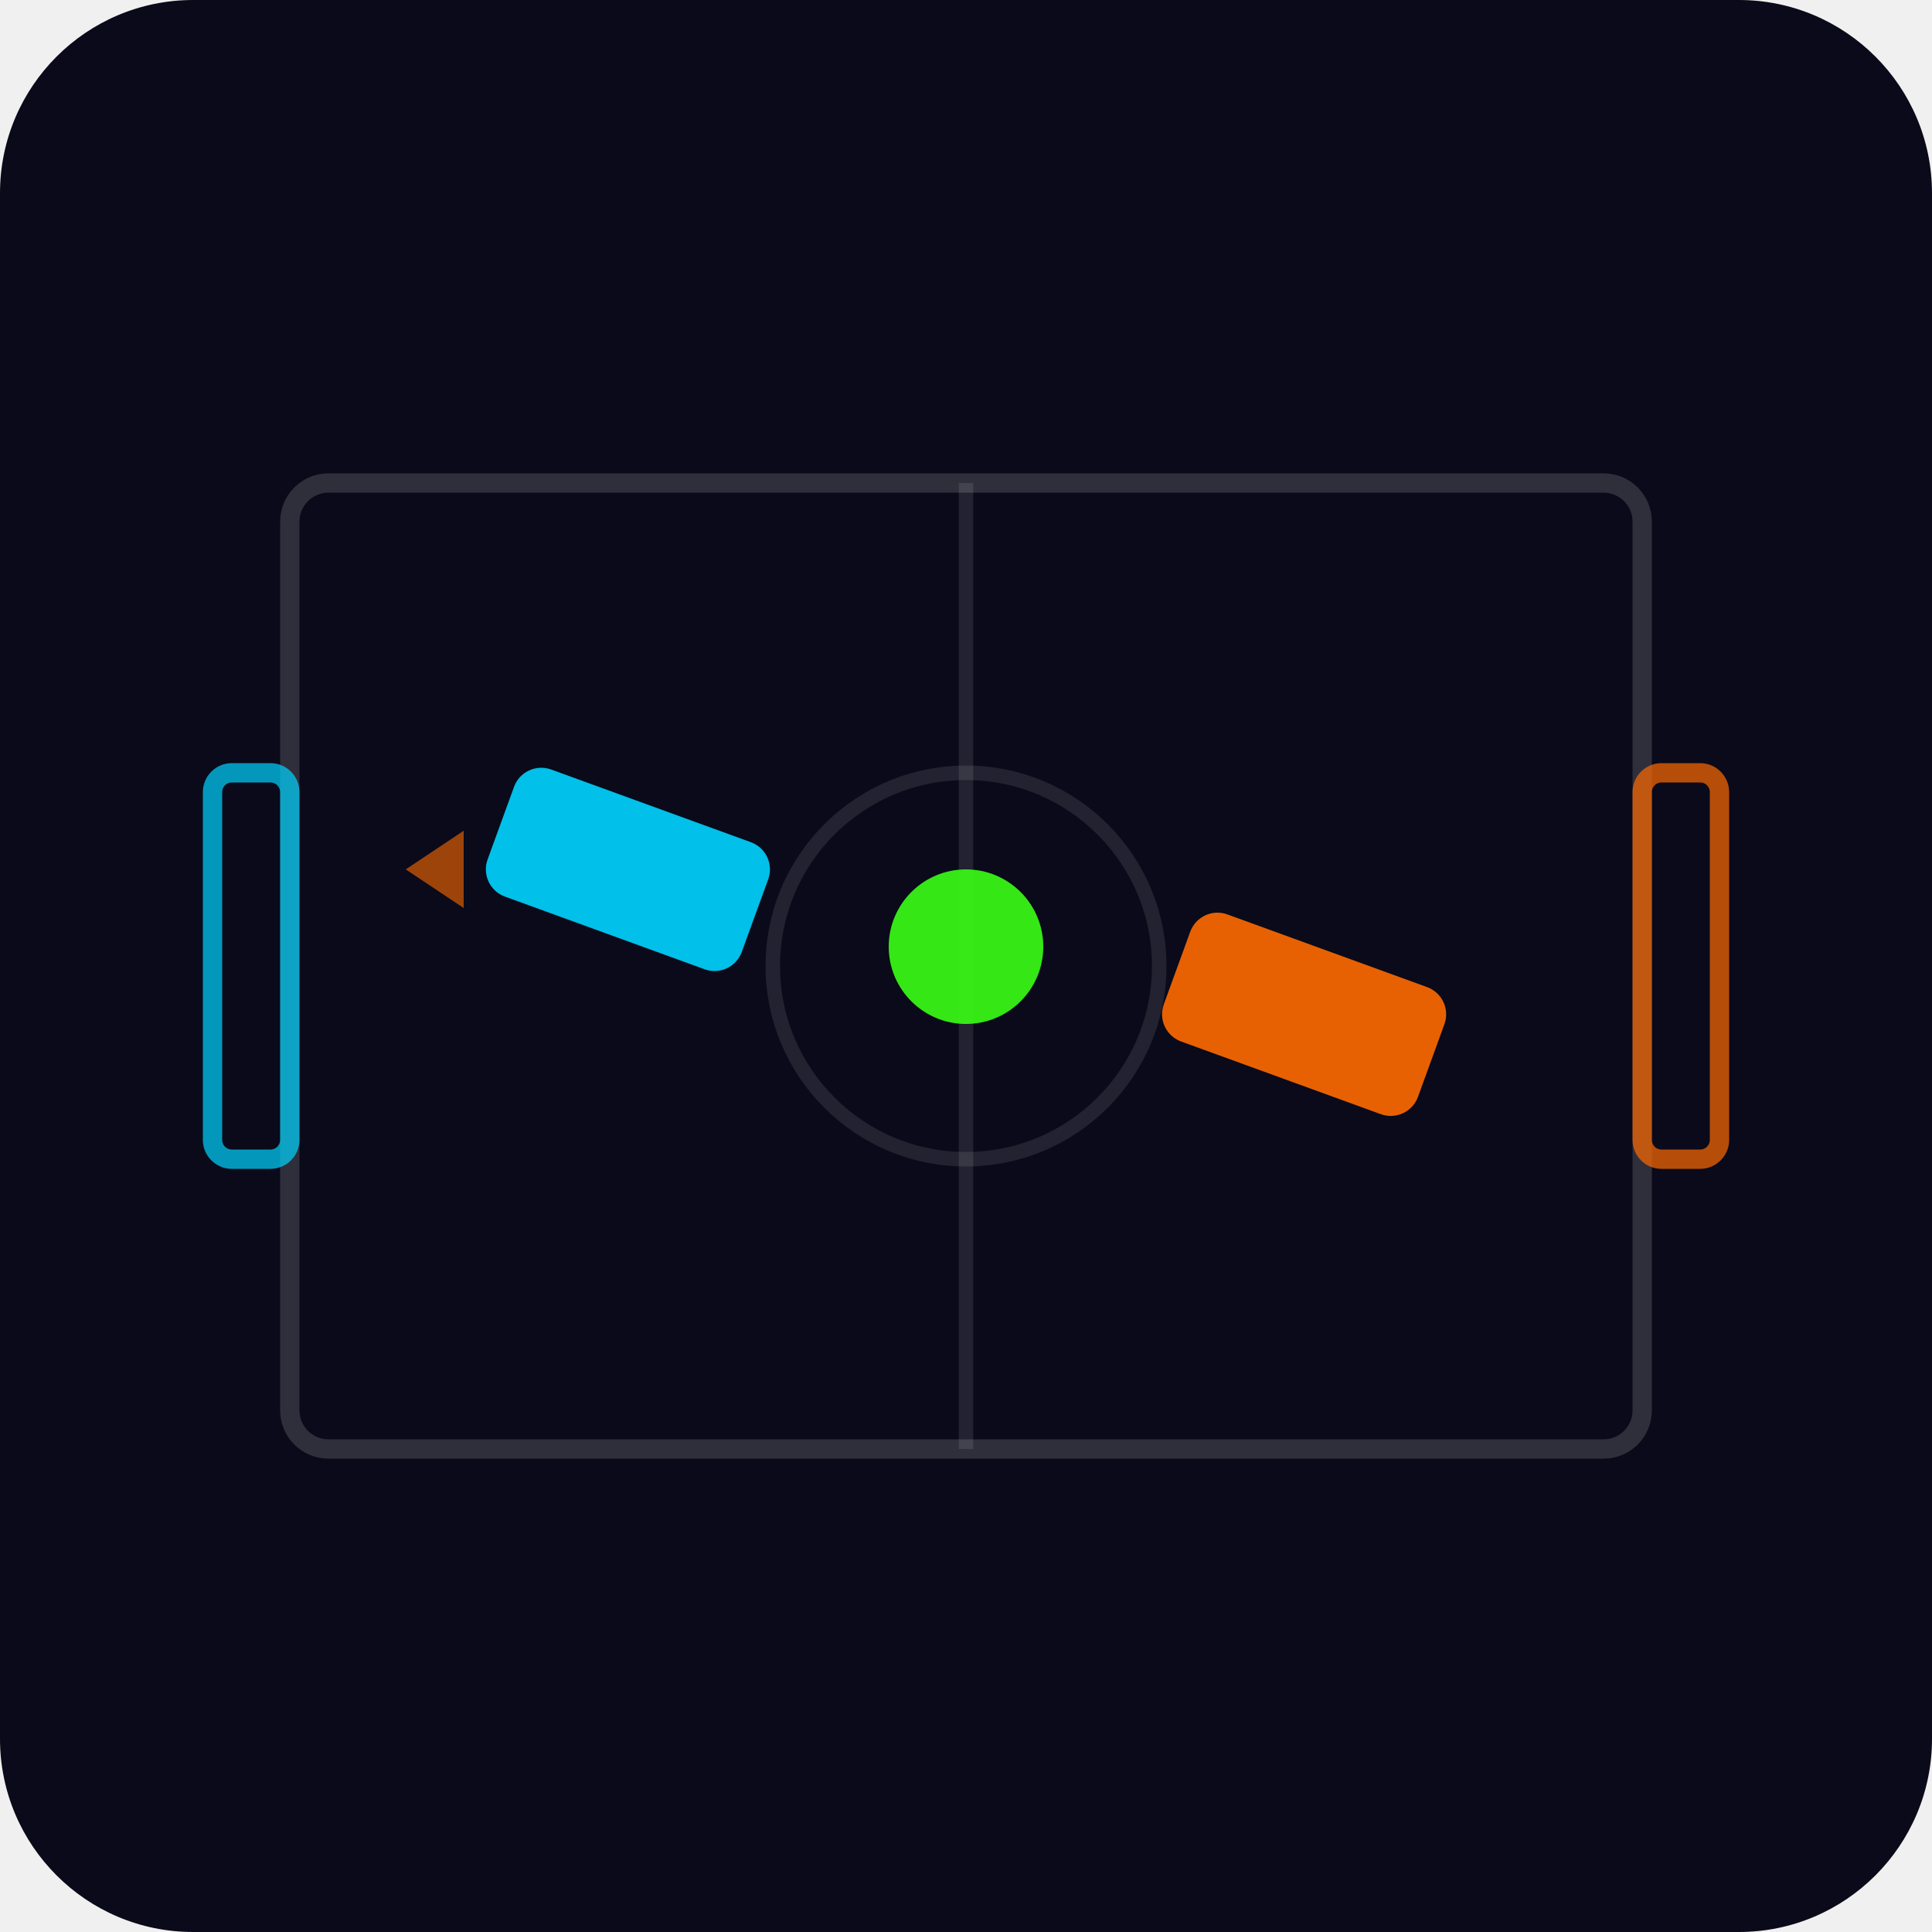
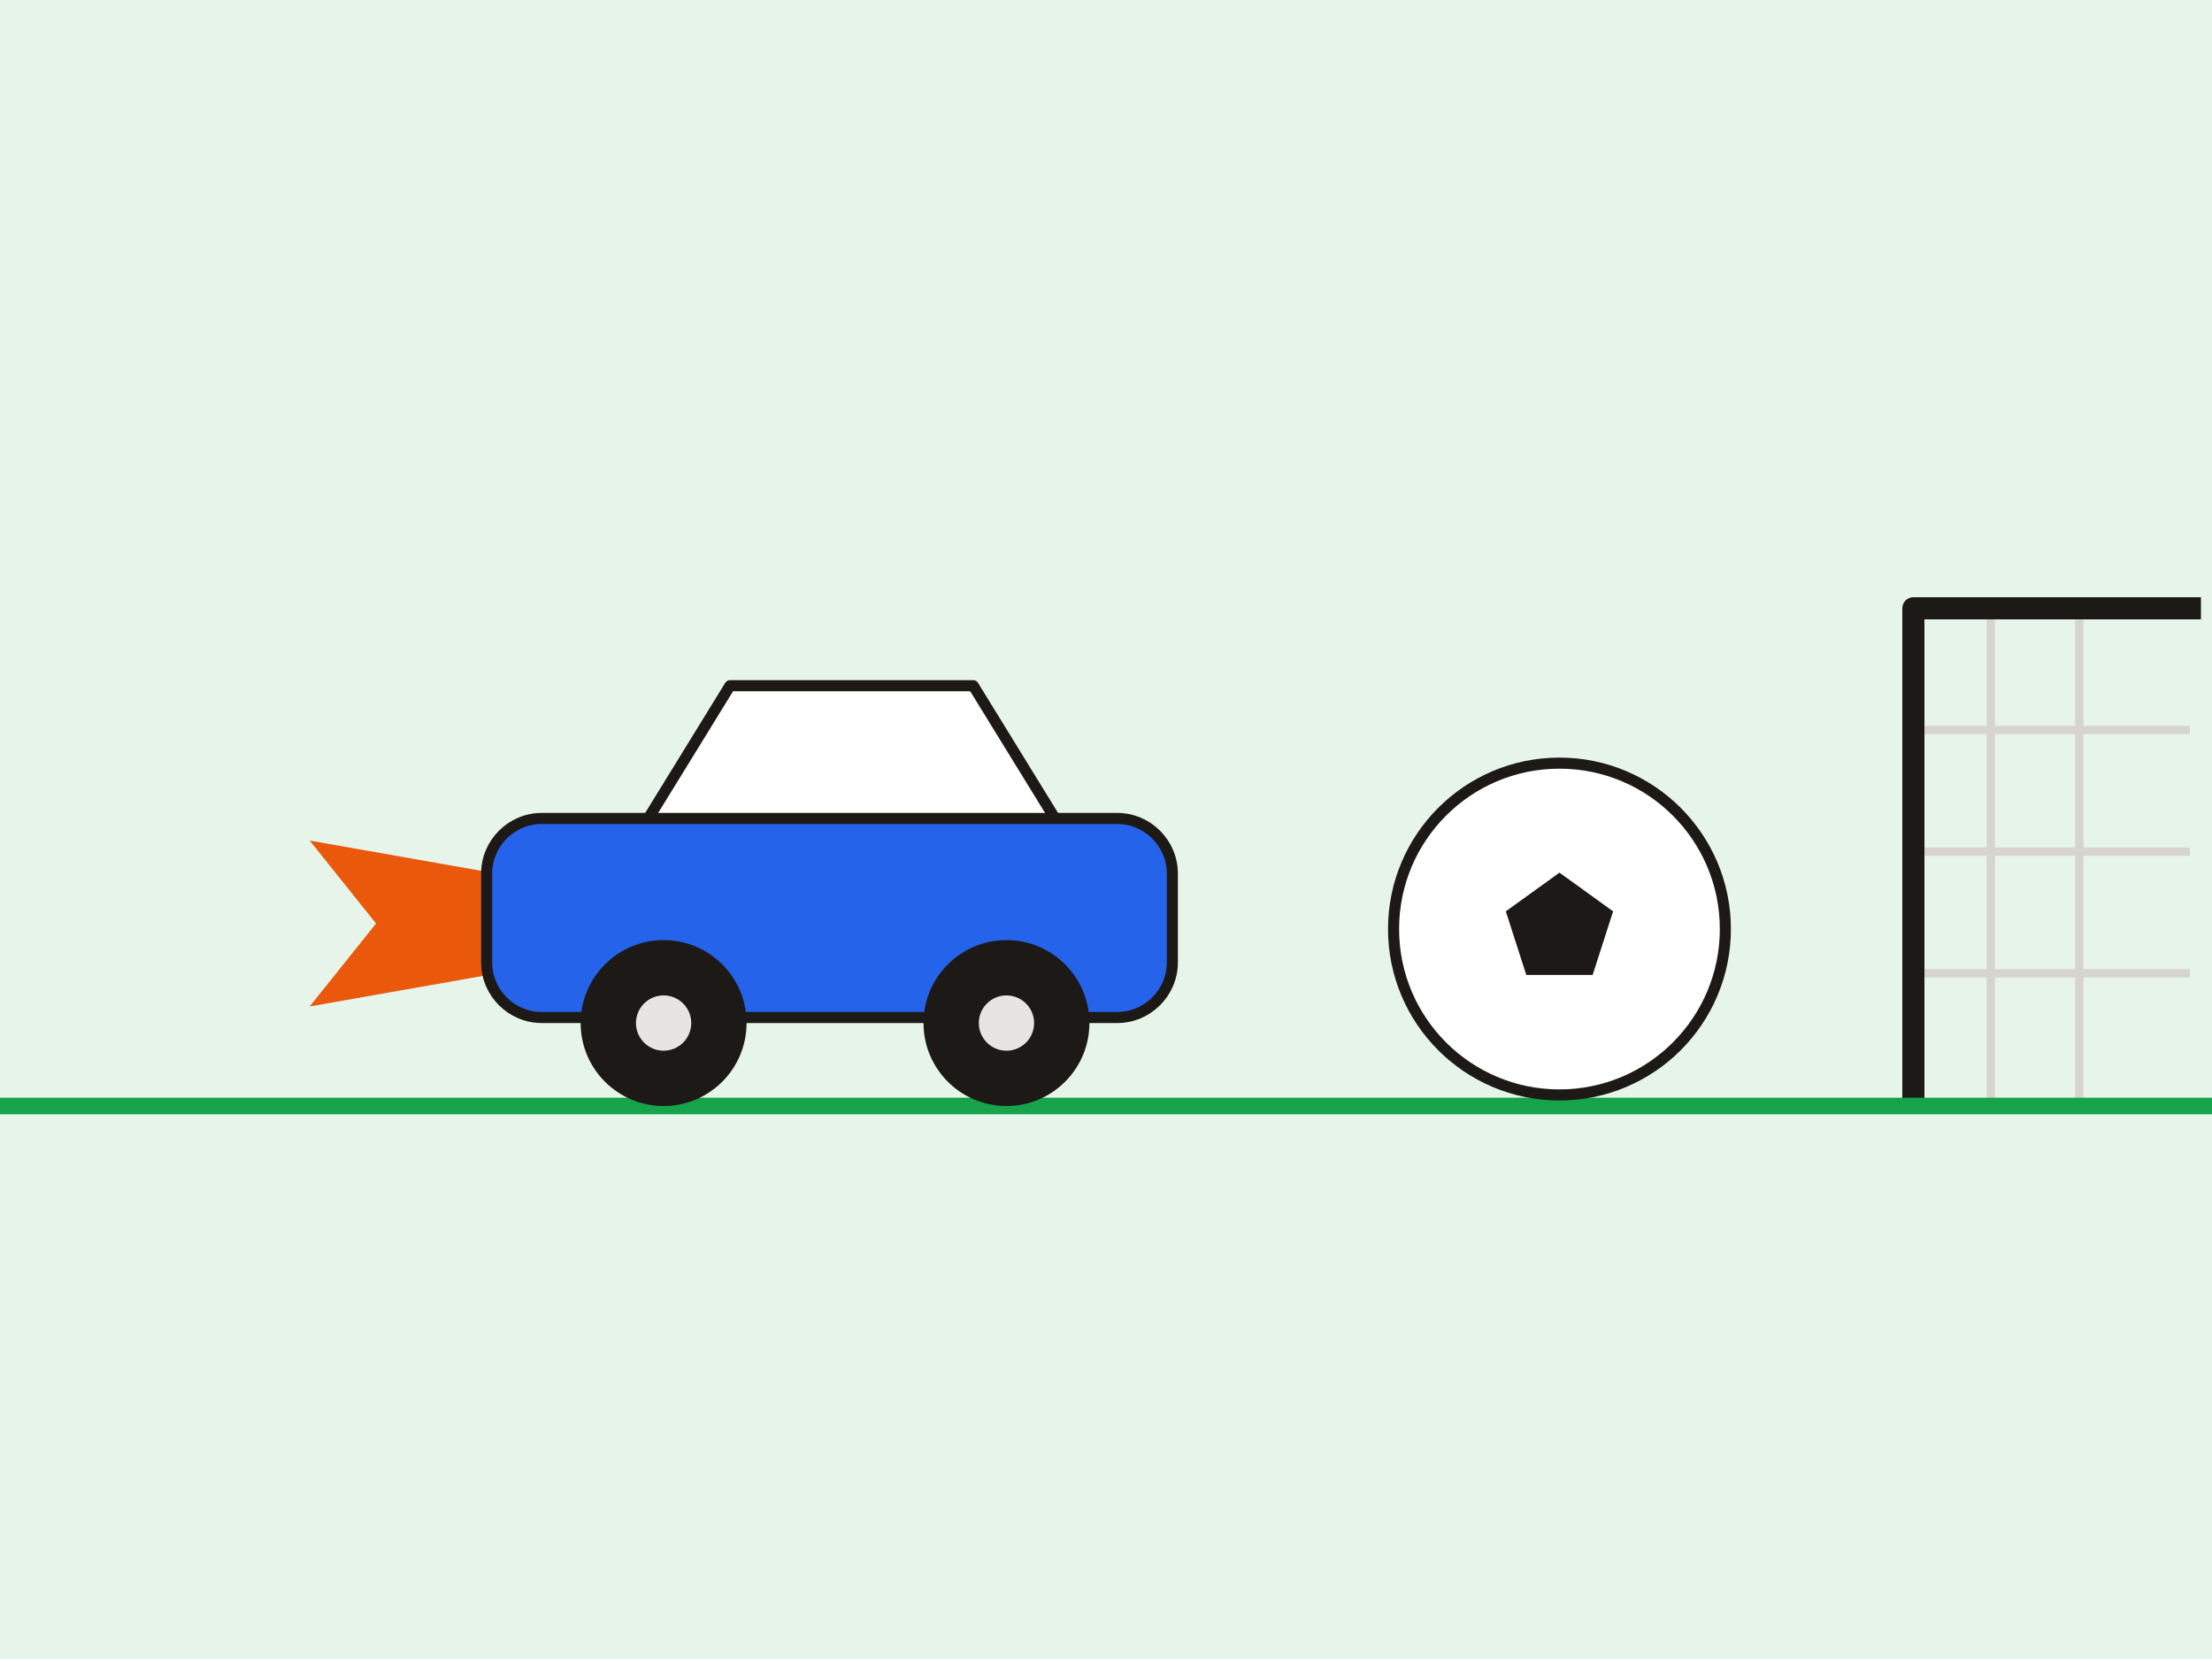
- <svg xmlns="http://www.w3.org/2000/svg" viewBox="0 0 200 200">
-   <rect width="200" height="200" rx="20" fill="#0a0a1a" />
-   <rect x="30" y="50" width="140" height="100" rx="4" fill="none" stroke="rgba(255,255,255,0.15)" stroke-width="2" />
-   <line x1="100" y1="50" x2="100" y2="150" stroke="rgba(255,255,255,0.1)" stroke-width="1.5" />
-   <circle cx="100" cy="100" r="20" fill="none" stroke="rgba(255,255,255,0.1)" stroke-width="1.5" />
-   <rect x="22" y="80" width="8" height="40" rx="2" fill="none" stroke="#00d4ff" stroke-width="2" opacity="0.7" />
-   <rect x="170" y="80" width="8" height="40" rx="2" fill="none" stroke="#ff6a00" stroke-width="2" opacity="0.7" />
-   <g transform="translate(65,90) rotate(20)">
-     <rect x="-14" y="-7" width="28" height="14" rx="3" fill="#00d4ff" opacity="0.9" />
+ <svg xmlns="http://www.w3.org/2000/svg" viewBox="0 0 400 300">
+   <rect width="400" height="300" fill="#e6f4ea" />
+   <g stroke="#d6d3d1" stroke-width="1.5">
+     <line x1="360" y1="110" x2="360" y2="200" />
+     <line x1="376" y1="110" x2="376" y2="200" />
+     <line x1="346" y1="132" x2="396" y2="132" />
+     <line x1="346" y1="154" x2="396" y2="154" />
+     <line x1="346" y1="176" x2="396" y2="176" />
  </g>
-   <g transform="translate(135,105) rotate(200)">
-     <rect x="-14" y="-7" width="28" height="14" rx="3" fill="#ff6a00" opacity="0.9" />
-   </g>
-   <circle cx="100" cy="98" r="8" fill="#39ff14" opacity="0.9" />
-   <polygon points="48,86 42,90 48,94" fill="#ff6a00" opacity="0.6" />
+   <path d="M398,110 H346 V200" fill="none" stroke="#1c1917" stroke-width="4" stroke-linejoin="round" />
+   <line x1="0" y1="200" x2="400" y2="200" stroke="#16a34a" stroke-width="3" />
+   <polygon points="90,158 56,152 68,167 56,182 90,176" fill="#ea580c" />
+   <polygon points="116,150 132,124 176,124 192,150" fill="#ffffff" stroke="#1c1917" stroke-width="2" stroke-linejoin="round" />
+   <rect x="88" y="148" width="124" height="36" rx="10" fill="#2563eb" stroke="#1c1917" stroke-width="2" />
+   <circle cx="120" cy="185" r="15" fill="#1c1917" />
+   <circle cx="120" cy="185" r="5" fill="#e7e5e4" />
+   <circle cx="182" cy="185" r="15" fill="#1c1917" />
+   <circle cx="182" cy="185" r="5" fill="#e7e5e4" />
+   <circle cx="282" cy="168" r="30" fill="#ffffff" stroke="#1c1917" stroke-width="2" />
+   <polygon points="282.0,157.8 291.7,164.8 288.0,176.3 276.0,176.3 272.3,164.8" fill="#1c1917" />
</svg>
